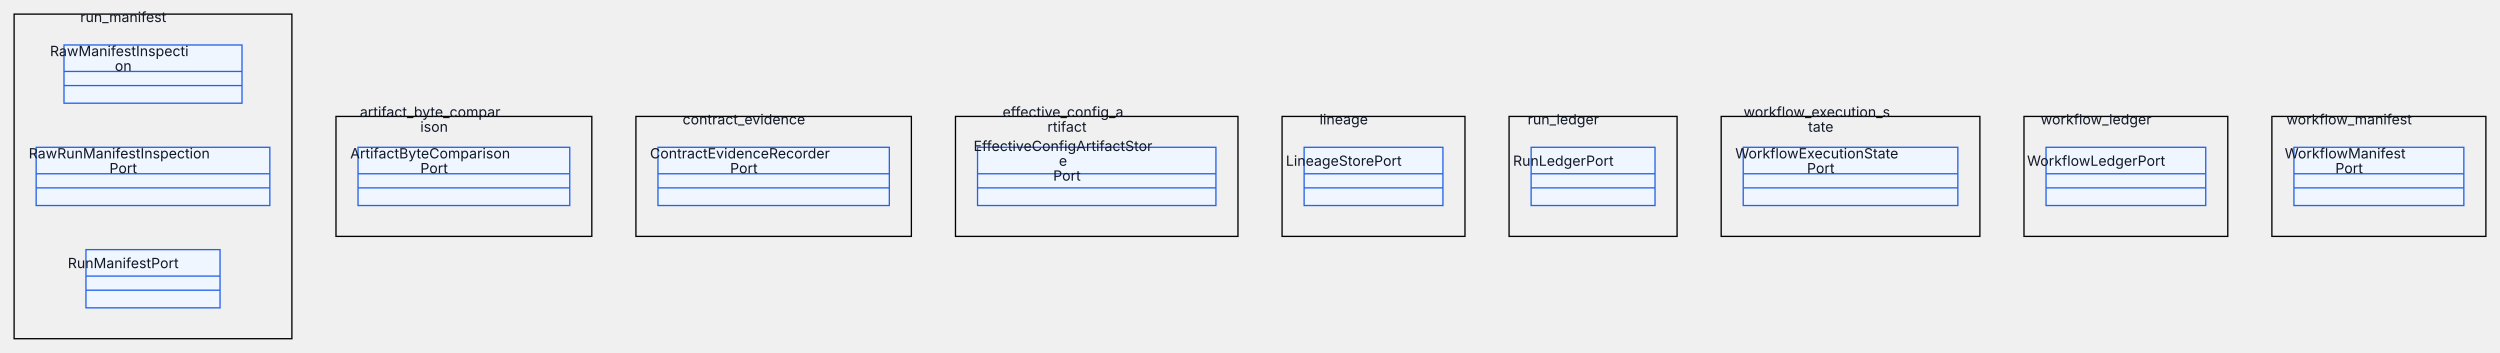
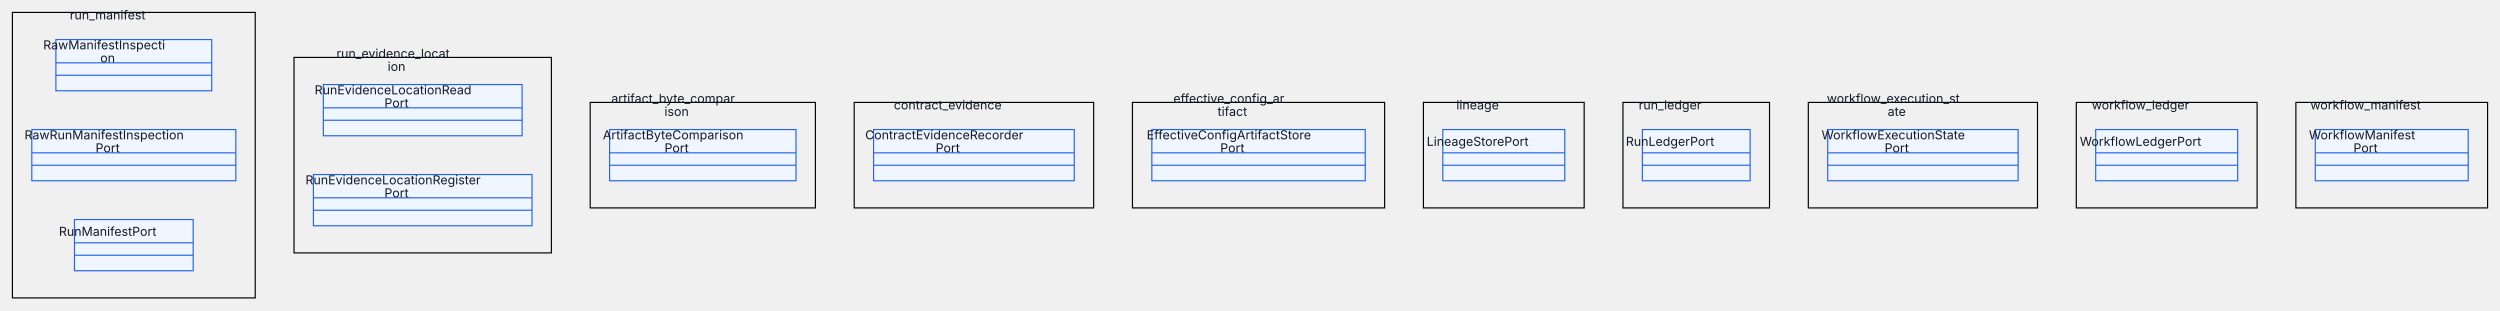
- <svg xmlns="http://www.w3.org/2000/svg" id="my-svg" width="100%" aria-roledescription="classDiagram" style="max-width:2834.25px;background-color:white" viewBox="0 -8 2834.25 400">
+ <svg xmlns="http://www.w3.org/2000/svg" id="my-svg" width="100%" aria-roledescription="classDiagram" style="max-width:3222.48px;background-color:white" viewBox="0 -8 3222.484 400">
  <style>#my-svg{font-family:Inter,-apple-system,BlinkMacSystemFont,'Segoe UI',Roboto,Oxygen,Ubuntu,sans-serif;font-size:16px;fill:#212121;}#my-svg .error-icon{fill:#f0fdf4;}#my-svg .error-text{fill:#212121;stroke:#212121;}#my-svg .edge-thickness-normal{stroke-width:2px;}#my-svg .edge-thickness-thick{stroke-width:3.5px;}#my-svg .edge-pattern-solid{stroke-dasharray:0;}#my-svg .edge-pattern-dashed{stroke-dasharray:3;}#my-svg .edge-pattern-dotted{stroke-dasharray:2;}#my-svg .marker{fill:#475569;stroke:#475569;}#my-svg .marker.cross{stroke:#475569;}#my-svg svg{font-family:Inter,-apple-system,BlinkMacSystemFont,'Segoe UI',Roboto,Oxygen,Ubuntu,sans-serif;font-size:16px;}#my-svg g.classGroup text{fill:#2563eb;stroke:none;font-family:Inter,-apple-system,BlinkMacSystemFont,'Segoe UI',Roboto,Oxygen,Ubuntu,sans-serif;font-size:10px;}#my-svg g.classGroup text .title{font-weight:bolder;}#my-svg .nodeLabel,#my-svg .edgeLabel{color:#212121;}#my-svg .edgeLabel .label rect{fill:#eff6ff;}#my-svg .label text{fill:#212121;}#my-svg .edgeLabel .label span{background:#eff6ff;}#my-svg .classTitle{font-weight:bolder;}#my-svg .node rect,#my-svg .node circle,#my-svg .node ellipse,#my-svg .node polygon,#my-svg .node path{fill:#eff6ff;stroke:#2563eb;stroke-width:1px;}#my-svg .divider{stroke:#2563eb;stroke-width:1;}#my-svg g.clickable{cursor:pointer;}#my-svg g.classGroup rect{fill:#eff6ff;stroke:#2563eb;}#my-svg g.classGroup line{stroke:#2563eb;stroke-width:1;}#my-svg .classLabel .box{stroke:none;stroke-width:0;fill:#eff6ff;opacity:0.5;}#my-svg .classLabel .label{fill:#2563eb;font-size:10px;}#my-svg .relation{stroke:#475569;stroke-width:1;fill:none;}#my-svg .dashed-line{stroke-dasharray:3;}#my-svg .dotted-line{stroke-dasharray:1 2;}#my-svg #compositionStart,#my-svg .composition{fill:#475569!important;stroke:#475569!important;stroke-width:1;}#my-svg #compositionEnd,#my-svg .composition{fill:#475569!important;stroke:#475569!important;stroke-width:1;}#my-svg #dependencyStart,#my-svg .dependency{fill:#475569!important;stroke:#475569!important;stroke-width:1;}#my-svg #dependencyStart,#my-svg .dependency{fill:#475569!important;stroke:#475569!important;stroke-width:1;}#my-svg #extensionStart,#my-svg .extension{fill:transparent!important;stroke:#475569!important;stroke-width:1;}#my-svg #extensionEnd,#my-svg .extension{fill:transparent!important;stroke:#475569!important;stroke-width:1;}#my-svg #aggregationStart,#my-svg .aggregation{fill:transparent!important;stroke:#475569!important;stroke-width:1;}#my-svg #aggregationEnd,#my-svg .aggregation{fill:transparent!important;stroke:#475569!important;stroke-width:1;}#my-svg #lollipopStart,#my-svg .lollipop{fill:#eff6ff!important;stroke:#475569!important;stroke-width:1;}#my-svg #lollipopEnd,#my-svg .lollipop{fill:#eff6ff!important;stroke:#475569!important;stroke-width:1;}#my-svg .edgeTerminals{font-size:11px;}#my-svg .classTitleText{text-anchor:middle;font-size:18px;fill:#212121;}#my-svg :root{--mermaid-font-family:"trebuchet ms",verdana,arial,sans-serif;}/*
 * Пользовательские стили диаграмм BioETL (структурированная копия)
 * Источник: custom.css
 * Цель: сгруппировать правила по типам элементов и документировать назначение каждого CSS-параметра.
 */

/* =========================================================
 * 1) Глобальная типографика и базовое поведение текста
 * ========================================================= */
svg {
    /* Задаёт основной стек шрифтов для всего текста в SVG. */
    font-family: Inter, -apple-system, BlinkMacSystemFont, 'Segoe UI', Roboto,
    Oxygen, Ubuntu, sans-serif;
}



/* =========================================================
 * 2) Общая геометрия узлов (для нескольких типов диаграмм)
 * ========================================================= */
.node rect,
.node circle,
.node ellipse,
.node polygon,
.node path {
    /* Единая толщина контура для фигур узлов. */
    stroke-width: 1.5px !important;
    /* Скругляет углы по горизонтали для более мягкого вида. */
    rx: 8;
    /* Скругляет углы по вертикали в паре с rx. */
    ry: 8;
    /* Добавляет лёгкую тень и отделяет узлы от фона. */
    filter:  none; /*  drop-shadow(0px 1px 2px rgba(0, 0, 0, 0.05));*/
}

/* =========================================================
 * 3) Контейнеры subgraph / cluster
 * ========================================================= */
.cluster rect,
.cluster path {
    /* Увеличивает радиус углов у контейнеров-групп. */
    rx: 10;
    /* Поддерживает симметрию скругления по вертикали. */
    ry: 10;
    /* Нейтральная заливка контейнера для снижения визуального шума. */
    fill: #f8fafc;
    /* Приглушённая обводка, чтобы границы были заметны, но не доминировали. */
    stroke: #94a3b8;
    /* Толщина границы контейнера в тон большинству узлов. */
    stroke-width: 1.5px;
    /* Убирает пунктир у рамок контейнеров. */
    stroke-dasharray: none;
    /* Делает фон контейнера полностью непрозрачным. */
    fill-opacity: 1;
    /* Отключает тень контейнера, чтобы акцент оставался на узлах. */
    filter: none;
}

.cluster text {
    /* Нормальный вес шрифта для заголовков групп. */
    font-weight: 400;
    /* Увеличенный размер заголовка относительно текста узлов. */
    font-size: 16px;
}

/* =========================================================
 * 4) Стили линий связей (edges/links)
 * ========================================================= */
.edgePath .path {
    /* Делает основные ребра более заметными в плотных графах. */
    stroke-width: 2.5px;
    /* Скругляет соединения сегментов линий. */
    stroke-linejoin: round;
    /* Скругляет окончания линий. */
    stroke-linecap: round;
}

.edgePath path,
.flowchart-link,
.relation,
.messageLine0,
.messageLine1,
.transition path {
    /* Унифицированные скруглённые соединения для всех типов линий. */
    stroke-linejoin: round;
    /* Унифицированные скруглённые окончания для всех типов линий. */
    stroke-linecap: round;
}

.transition path {
    /* Выравнивает толщину переходов state diagram с основными ребрами. */
    stroke-width: 2.5px;
}

/* =========================================================
 * 5) Подписи ребер и fallback-текст
 * ========================================================= */
.edgeLabel {
    /* Компактный размер шрифта для подписей на связях. */
    font-size: 12px;
    /* Плотная межстрочность для экономии места. */
    line-height: 1.1;
    /* Базовый непрозрачный фон под подписью. */
    background-color: #ffffff;
    /* Небольшие внутренние отступы вокруг текста. */
    padding: 1px 3px;
    /* Мягкое скругление фона подписи. */
    border-radius: 2px;
}

.edgeLabel span,
.edgeLabel p,
text.fo-fallback {
    /* Принудительный тёмный fill для контраста в SVG-рендерах. */
    fill: #111827 !important;
    /* Принудительный тёмный цвет для HTML-подписей. */
    color: #111827 !important;
    /* Полная непрозрачность текста. */
    opacity: 1 !important;
    /* Компактная межстрочность для многострочных подписей. */
    line-height: 1.1;
    /* Убирает стандартные внешние отступы HTML-параграфов. */
    margin: 0;
    /* Убирает стандартные внутренние отступы HTML-параграфов. */
    padding: 0;
}

.edgeLabel .labelBkg,
.labelBkg {
    /* Жёстко задаёт белый фон под текстом подписей. */
    background-color: #ffffff !important;
    /* Делает фон полностью непрозрачным во всех просмотрщиках. */
    opacity: 1 !important;
}

.edgeLabel rect {
    /* Переопределяет полупрозрачный фон по умолчанию у Mermaid. */
    opacity: 1 !important;
    /* Жёстко фиксирует белую заливку прямоугольника под подписью. */
    fill: #ffffff !important;
}

/* =========================================================
 * 6) Элементы sequence diagram
 * ========================================================= */
.actor {
    /* Толщина границы actor-блоков. */
    stroke-width: 1.5px;
    /* Скругление углов actor-блоков по горизонтали. */
    rx: 4;
    /* Скругление углов actor-блоков по вертикали. */
    ry: 4;
}

.messageLine0,
.messageLine1 {
    /* Толщина линий сообщений в sequence diagram. */
    stroke-width: 1.6px;
}

.messageText {
    /* Базовый размер текста сообщений. */
    font-size: 13px;
}

.activation0 {
    /* Более тонкая линия activation bar, чтобы не перегружать схему. */
    stroke-width: 1px;
}

.note {
    /* Скругление углов заметки по горизонтали. */
    rx: 4;
    /* Скругление углов заметки по вертикали. */
    ry: 4;
    /* Тонкая граница для вторичных блоков. */
    stroke-width: 1px;
    /* Лёгкая тень для визуального отделения заметок. */
    filter: drop-shadow(1px 1px 2px rgba(0, 0, 0, 0.06));
}

/* =========================================================
 * 7) Базовые элементы class diagram
 * ========================================================= */
g.classGroup rect {
    /* Скругление углов class box по горизонтали. */
    rx: 10;
    /* Скругление углов class box по вертикали. */
    ry: 10;
    /* Толщина границы class box. */
    stroke-width: 1.5px;
    /* Мягкая тень у class box без агрессивного контраста. */
    filter: drop-shadow(1px 1px 2px rgba(0, 0, 0, 0.06));
}

g.classGroup text {
    /* Базовый размер текста внутри class diagram. */
    font-size: 14px;
    padding: 10px 10px;
}

g.classGroup line {
    /* Толщина внутренних разделителей класса. */
    stroke-width: 1px;
}

.relation {
    /* Толщина связей между классами на уровне основных ребер. */
    stroke-width: 2.5px;
}

/* =========================================================
 * 8) Типографика HTML-лейблов class diagram
 * ========================================================= */
g.label-group .nodeLabel {
    /* Увеличенный размер названия класса для иерархии. */
    font-size: 16px !important;
    /* Полужирный акцент на имени класса. */
    font-weight: 200 !important;
    /* Лёгкое межбуквенное расстояние для читаемости заголовка. */
    letter-spacing: 0.01em;
}

g.annotation-group .nodeLabel {
    /* Уменьшенный размер для стереотипов/аннотаций. */
    font-size: 11px !important;
    /* Курсив для визуального отделения аннотаций. */
    font-style: italic !important;
    /* Небольшое ослабление контраста вторичного текста. */
    opacity: 0.8;
}

g.members-group .nodeLabel,
g.methods-group .nodeLabel {
    /* Компактный размер для атрибутов и методов. */
    font-size: 12px !important;
    /* Нормальный вес шрифта для плотного структурного текста. */
    font-weight: 400 !important;
}

/* =========================================================
 * 9) Помощники размеров foreignObject (class/flowchart)
 * ========================================================= */
g.members-group foreignObject,
g.methods-group foreignObject {
    /* Минимальная высота областей members/methods. */
    min-height: 40px;
}

.node foreignObject &gt; div,
g.classGroup foreignObject &gt; div {
    /* Стабилизирует вычисление размеров с учётом отступов/границ. */
    box-sizing: border-box;
}

.node.size-sm foreignObject &gt; div {
    /* Минимальная высота для малого размерного уровня узла. */
    min-height: 80px;
    /* Минимальная ширина для малого размерного уровня узла. */
    min-width: 180px;
}

.node.size-md foreignObject &gt; div {
    /* Минимальная высота для среднего размерного уровня узла. */
    min-height: 140px;
    /* Минимальная ширина для среднего размерного уровня узла. */
    min-width: 260px;
}

.node.size-lg foreignObject &gt; div {
    /* Минимальная высота для большого размерного уровня узла. */
    min-height: 200px;
    /* Минимальная ширина для большого размерного уровня узла. */
    min-width: 340px;
}

/* =========================================================
 * 10) Элементы state diagram
 * ========================================================= */
g.stateGroup rect {
    /* Скругление углов контейнеров состояний по горизонтали. */
    rx: 8;
    /* Скругление углов контейнеров состояний по вертикали. */
    ry: 8;
}

.statediagram-state rect {
    /* Скругление углов узлов состояния по горизонтали. */
    rx: 8;
    /* Скругление углов узлов состояния по вертикали. */
    ry: 8;
    /* Толщина границы узла состояния. */
    stroke-width: 1.5px;
    /* Лёгкая тень для визуального отделения state box. */
    filter: drop-shadow(1px 2px 3px rgba(0, 0, 0, 0.08));
}

/* =========================================================
 * 11) Элементы ER diagram
 * ========================================================= */
.er.entityBox {
    /* Толщина границы сущности ER-диаграммы. */
    stroke-width: 1.5px;
    /* Скругление углов сущности по горизонтали. */
    rx: 4;
    /* Скругление углов сущности по вертикали. */
    ry: 4;
    /* Лёгкая тень для отделения блоков сущностей. */
    filter: drop-shadow(1px 2px 3px rgba(0, 0, 0, 0.08));
}

/* =========================================================
 * 12) Узлы mindmap
 * ========================================================= */
.mindmap-node rect,
.mindmap-node circle {
    /* Толщина контура узлов mindmap. */
    stroke-width: 1.5px;
    /* Чуть более выраженная тень для плотных радиальных веток. */
    filter: drop-shadow(1px 2px 2px rgba(0, 0, 0, 0.1));
}

/* =========================================================
 * 13) Маркеры стрелок
 * ========================================================= */
marker path {
    /* Единый нейтральный цвет наконечников стрелок. */
    fill: #475569;
}

/* =========================================================
 * 14) Цветовая карта архитектурных слоёв (fallback-селекторы)
 * ========================================================= */
[id*="Domain"] &gt; rect,
[id*="Domain"] &gt; path {
    /* Цвет фона для доменного слоя. */
    fill: #f5f3ff !important;
    /* Цвет границы для доменного слоя. */
    stroke: #7c3aed !important;
}

.cluster[id*="Domain"] &gt; rect,
.cluster[id*="Domain"] &gt; path {
    fill: #ffffff !important;
}

[id*="Application"] &gt; rect,
[id*="Application"] &gt; path {
    /* Цвет фона для application-слоя. */
    fill: #f0fdf4 !important;
    /* Цвет границы для application-слоя. */
    stroke: #16a34a !important;
}

.cluster[id*="Application"] &gt; rect,
.cluster[id*="Application"] &gt; path {
    fill: #ffffff !important;
}

[id*="Infrastructure"] &gt; rect,
[id*="Infrastructure"] &gt; path {
    /* Цвет фона для infrastructure-слоя. */
    fill: #fff1f2 !important;
    /* Цвет границы для infrastructure-слоя. */
    stroke: #dc2626 !important;
}

.cluster[id*="Infrastructure"] &gt; rect,
.cluster[id*="Infrastructure"] &gt; path {
    fill: #ffffff !important;
}

[id*="Composition"] &gt; rect,
[id*="Composition"] &gt; path {
    /* Цвет фона для composition-слоя. */
    fill: #fff7ed !important;
    /* Цвет границы для composition-слоя. */
    stroke: #f59e0b !important;
}

.cluster[id*="Composition"] &gt; rect,
.cluster[id*="Composition"] &gt; path {
    fill: #ffffff !important;
}

[id*="Interfaces"] &gt; rect,
[id*="Interfaces"] &gt; path {
    /* Цвет фона для слоя интерфейсов. */
    fill: #eff6ff !important;
    /* Цвет границы для слоя интерфейсов. */
    stroke: #2563eb !important;
}

.cluster[id*="Interfaces"] &gt; rect,
.cluster[id*="Interfaces"] &gt; path {
    fill: #ffffff !important;
}

[id*="External"] &gt; rect,
[id*="External"] &gt; path {
    /* Цвет фона для внешних систем. */
    fill: #f1f5f9 !important;
    /* Цвет границы для внешних систем. */
    stroke: #64748b !important;
}

.cluster[id*="External"] &gt; rect,
.cluster[id*="External"] &gt; path {
    fill: #ffffff !important;
}

/* Белая подложка под подписи всех архитектурных/medallion слоёв */
g.cluster[id*="Domain"] .cluster-label foreignObject &gt; div,
g.cluster[id*="Application"] .cluster-label foreignObject &gt; div,
g.cluster[id*="Infrastructure"] .cluster-label foreignObject &gt; div,
g.cluster[id*="Composition"] .cluster-label foreignObject &gt; div,
g.cluster[id*="Interfaces"] .cluster-label foreignObject &gt; div,
g.cluster[id*="External"] .cluster-label foreignObject &gt; div,
g.cluster[id*="Bronze"] .cluster-label foreignObject &gt; div,
g.cluster[id*="Silver"] .cluster-label foreignObject &gt; div,
g.cluster[id*="Gold"] .cluster-label foreignObject &gt; div,
g.cluster[id*="Quarantine"] .cluster-label foreignObject &gt; div {
    background: #ffffff !important;
    padding: 0 6px !important;
    border-radius: 4px;
}

/* Fallback для рендеров без foreignObject: не рисуем толстую обводку */
g.cluster[id*="Domain"] .cluster-label text.fo-fallback,
g.cluster[id*="Application"] .cluster-label text.fo-fallback,
g.cluster[id*="Infrastructure"] .cluster-label text.fo-fallback,
g.cluster[id*="Composition"] .cluster-label text.fo-fallback,
g.cluster[id*="Interfaces"] .cluster-label text.fo-fallback,
g.cluster[id*="External"] .cluster-label text.fo-fallback,
g.cluster[id*="Bronze"] .cluster-label text.fo-fallback,
g.cluster[id*="Silver"] .cluster-label text.fo-fallback,
g.cluster[id*="Gold"] .cluster-label text.fo-fallback,
g.cluster[id*="Quarantine"] .cluster-label text.fo-fallback {
    fill: #111827 !important;
    stroke: none !important;
}

/* =========================================================
 * 15) Цветовая карта слоёв Medallion
 * ========================================================= */
[id*="Bronze"] &gt; rect,
[id*="Bronze"] &gt; path {
    /* Цвет фона Bronze-слоя. */
    fill: #fff7ed !important;
    /* Цвет границы Bronze-слоя. */
    stroke: #f59e0b !important;
}

[id*="Silver"] &gt; rect,
[id*="Silver"] &gt; path {
    /* Цвет фона Silver-слоя. */
    fill: #f8fafc !important;
    /* Цвет границы Silver-слоя. */
    stroke: #475569 !important;
}

[id*="Gold"] &gt; rect,
[id*="Gold"] &gt; path {
    /* Цвет фона Gold-слоя. */
    fill: #fefce8 !important;
    /* Цвет границы Gold-слоя. */
    stroke: #ca8a04 !important;
}

[id*="Quarantine"] &gt; rect,
[id*="Quarantine"] &gt; path {
    /* Цвет фона для карантинных/проблемных потоков данных. */
    fill: #ffe4e6 !important;
    /* Цвет границы для карантинных/проблемных потоков данных. */
    stroke: #e11d48 !important;
}
/* Нормализует вес текста в узлах и заголовках слоёв (без полужирного акцента). */
.node .label text,
.node .label tspan,
.node .label .nodeLabel,
text.fo-fallback {
    stroke: none !important;
    stroke-width: 0 !important;
    fill: #111827 !important;
    font-weight: 400 !important;
}
/* Single text layer (fallback-only) */
text.fo-fallback {
    display: inline !important;
}

foreignObject {
    display: none !important;
}/* bioetl-inject */#my-svg .edgeLabel rect{opacity:1!important;fill:#ffffff!important}#my-svg .labelBkg{background-color:#ffffff!important;opacity:1!important}#my-svg .edgeLabel .labelBkg{background-color:#ffffff!important;opacity:1!important}#my-svg .edgeLabel{font-size:12px;line-height:1.1;padding:1px 3px}#my-svg .edgeLabel span{color:#111827!important;fill:#111827!important;opacity:1!important;line-height:1.1;margin:0;padding:0}#my-svg .edgeLabel p{color:#111827!important;fill:#111827!important;opacity:1!important;line-height:1.1;margin:0;padding:0}#my-svg text.fo-fallback{color:#111827!important;fill:#111827!important;opacity:1!important}</style>
  <defs>
    <marker id="my-svg_classDiagram-aggregationStart" class="marker aggregation classDiagram" markerHeight="240" markerWidth="190" orient="auto" refX="18" refY="7">
      <path d="m18 7-9 6-8-6 8-6Z" />
    </marker>
  </defs>
  <defs>
    <marker id="my-svg_classDiagram-aggregationEnd" class="marker aggregation classDiagram" markerHeight="28" markerWidth="20" orient="auto" refX="1" refY="7">
      <path d="m18 7-9 6-8-6 8-6Z" />
    </marker>
  </defs>
  <defs>
    <marker id="my-svg_classDiagram-extensionStart" class="marker extension classDiagram" markerHeight="240" markerWidth="190" orient="auto" refX="18" refY="7">
      <path d="m1 7 17 6V1Z" />
    </marker>
  </defs>
  <defs>
    <marker id="my-svg_classDiagram-extensionEnd" class="marker extension classDiagram" markerHeight="28" markerWidth="20" orient="auto" refX="1" refY="7">
      <path d="M1 1v12l17-6Z" />
    </marker>
  </defs>
  <defs>
    <marker id="my-svg_classDiagram-compositionStart" class="marker composition classDiagram" markerHeight="240" markerWidth="190" orient="auto" refX="18" refY="7">
      <path d="m18 7-9 6-8-6 8-6Z" />
    </marker>
  </defs>
  <defs>
    <marker id="my-svg_classDiagram-compositionEnd" class="marker composition classDiagram" markerHeight="28" markerWidth="20" orient="auto" refX="1" refY="7">
      <path d="m18 7-9 6-8-6 8-6Z" />
    </marker>
  </defs>
  <defs>
    <marker id="my-svg_classDiagram-dependencyStart" class="marker dependency classDiagram" markerHeight="240" markerWidth="190" orient="auto" refX="6" refY="7">
      <path d="m5 7 4 6-8-6 8-6Z" />
    </marker>
  </defs>
  <defs>
    <marker id="my-svg_classDiagram-dependencyEnd" class="marker dependency classDiagram" markerHeight="28" markerWidth="20" orient="auto" refX="13" refY="7">
      <path d="m18 7-9 6 5-6-5-6Z" />
    </marker>
  </defs>
  <defs>
    <marker id="my-svg_classDiagram-lollipopStart" class="marker lollipop classDiagram" markerHeight="240" markerWidth="190" orient="auto" refX="13" refY="7">
      <circle cx="7" cy="7" r="6" fill="transparent" stroke="#000" />
    </marker>
  </defs>
  <defs>
    <marker id="my-svg_classDiagram-lollipopEnd" class="marker lollipop classDiagram" markerHeight="240" markerWidth="190" orient="auto" refX="1" refY="7">
      <circle cx="7" cy="7" r="6" fill="transparent" stroke="#000" />
    </marker>
  </defs>
  <g class="root">
    <g class="nodes">
      <g class="root">
        <g class="clusters" transform="translate(8)">
          <g id="run_manifest" class="cluster">
-             <path d="M8 8h314.906v368H8z" style="fill:none;stroke:black" />
-             <g class="cluster-label">
-               <text xml:space="preserve" x="46.25" y="9" class="fo-fallback" text-anchor="middle" transform="translate(119.203 8)">
-                 <tspan x="46.25">run_manifest</tspan>
+             <path d="M8 8h312.984v368H8z" style="fill:none;stroke:black" />
+             <g class="cluster-label">
+               <text xml:space="preserve" x="47.703" y="9" class="fo-fallback" text-anchor="middle" transform="translate(116.79 8)">
+                 <tspan x="47.703">run_manifest</tspan>
              </text>
            </g>
          </g>
        </g>
        <g class="nodes" transform="translate(8)">
          <g id="classId-RawManifestInspection-0" class="node default">
-             <path d="M64.547 43H266.36v66H64.547z" class="outer title-state" />
-             <path d="M64.547 73H266.36M64.547 89H266.36" class="divider" />
-             <g class="label">
-               <text xml:space="preserve" x="88.906" y=".6" class="classTitle fo-fallback" text-anchor="middle" transform="translate(76.547 55)">
-                 <tspan x="88.906">RawManifestInspecti</tspan>
-                 <tspan x="88.906" dy="16.8">on</tspan>
+             <path d="M64.054 43H264.93v66H64.054z" class="outer title-state" />
+             <path d="M64.054 73H264.93M64.054 89H264.93" class="divider" />
+             <g class="label">
+               <text xml:space="preserve" x="88.438" y=".6" class="classTitle fo-fallback" text-anchor="middle" transform="translate(76.055 55)">
+                 <tspan x="88.438">RawManifestInspecti</tspan>
+                 <tspan x="88.438" dy="16.8">on</tspan>
              </text>
            </g>
          </g>
          <g id="classId-RawRunManifestInspectionPort-1" class="node default">
-             <path d="M33 159h264.906v66H33z" class="outer title-state" />
-             <path d="M33 189h264.906M33 205h264.906" class="divider" />
-             <g class="label">
-               <text xml:space="preserve" x="120.453" y=".6" class="classTitle fo-fallback" text-anchor="middle" transform="translate(45 171)">
-                 <tspan x="120.453">RawRunManifestInspection</tspan>
-                 <tspan x="120.453" dy="16.8">Port</tspan>
+             <path d="M33 159h262.984v66H33z" class="outer title-state" />
+             <path d="M33 189h262.984M33 205h262.984" class="divider" />
+             <g class="label">
+               <text xml:space="preserve" x="119.492" y=".6" class="classTitle fo-fallback" text-anchor="middle" transform="translate(45 171)">
+                 <tspan x="119.492">RawRunManifestInspection</tspan>
+                 <tspan x="119.492" dy="16.8">Port</tspan>
              </text>
            </g>
          </g>
          <g id="classId-RunManifestPort-2" class="node default">
-             <path d="M89.453 275h152v66h-152z" class="outer title-state" />
-             <path d="M89.453 305h152M89.453 321h152" class="divider" />
-             <g class="label">
-               <text xml:space="preserve" x="64" y="9" class="classTitle fo-fallback" text-anchor="middle" transform="translate(101.453 287)">
-                 <tspan x="64">RunManifestPort</tspan>
-               </text>
-             </g>
-           </g>
-         </g>
-       </g>
-       <g class="root">
-         <g class="clusters" transform="translate(372.906 116)">
+             <path d="M87.992 275h153v66h-153z" class="outer title-state" />
+             <path d="M87.992 305h153M87.992 321h153" class="divider" />
+             <g class="label">
+               <text xml:space="preserve" x="64.5" y="9" class="classTitle fo-fallback" text-anchor="middle" transform="translate(99.992 287)">
+                 <tspan x="64.5">RunManifestPort</tspan>
+               </text>
+             </g>
+           </g>
+         </g>
+       </g>
+       <g class="root">
+         <g class="clusters" transform="translate(370.984 58)">
+           <g id="run_evidence_location" class="cluster">
+             <path d="M8 8h331.766v252H8z" style="fill:none;stroke:black" />
+             <g class="cluster-label">
+               <text xml:space="preserve" x="80.984" y=".6" class="fo-fallback" text-anchor="middle" transform="translate(92.898 8)">
+                 <tspan x="80.984">run_evidence_locat</tspan>
+                 <tspan x="80.984" dy="16.8">ion</tspan>
+               </text>
+             </g>
+           </g>
+         </g>
+         <g class="nodes" transform="translate(370.984 58)">
+           <g id="classId-RunEvidenceLocationReadPort-3" class="node default">
+             <path d="M45.789 43h256.188v66H45.789z" class="outer title-state" />
+             <path d="M45.789 73h256.188M45.789 89h256.188" class="divider" />
+             <g class="label">
+               <text xml:space="preserve" x="116.094" y=".6" class="classTitle fo-fallback" text-anchor="middle" transform="translate(57.79 55)">
+                 <tspan x="116.094">RunEvidenceLocationRead</tspan>
+                 <tspan x="116.094" dy="16.8">Port</tspan>
+               </text>
+             </g>
+           </g>
+           <g id="classId-RunEvidenceLocationRegisterPort-4" class="node default">
+             <path d="M33 159h281.766v66H33z" class="outer title-state" />
+             <path d="M33 189h281.766M33 205h281.766" class="divider" />
+             <g class="label">
+               <text xml:space="preserve" x="128.883" y=".6" class="classTitle fo-fallback" text-anchor="middle" transform="translate(45 171)">
+                 <tspan x="128.883">RunEvidenceLocationRegister</tspan>
+                 <tspan x="128.883" dy="16.8">Port</tspan>
+               </text>
+             </g>
+           </g>
+         </g>
+       </g>
+       <g class="root">
+         <g class="clusters" transform="translate(752.75 116)">
          <g id="artifact_byte_comparison" class="cluster">
-             <path d="M8 8h290.031v136H8z" style="fill:none;stroke:black" />
-             <g class="cluster-label">
-               <text xml:space="preserve" x="89.383" y=".6" class="fo-fallback" text-anchor="middle" transform="translate(63.633 8)">
-                 <tspan x="89.383">artifact_byte_compar</tspan>
-                 <tspan x="89.383" dy="16.8">ison</tspan>
-               </text>
-             </g>
-           </g>
-         </g>
-         <g class="nodes" transform="translate(372.906 116)">
-           <g id="classId-ArtifactByteComparisonPort-3" class="node default">
-             <path d="M33 43h240.03v66H33z" class="outer title-state" />
-             <path d="M33 73h240.032M33 89h240.032" class="divider" />
-             <g class="label">
-               <text xml:space="preserve" x="108.016" y=".6" class="classTitle fo-fallback" text-anchor="middle" transform="translate(45 55)">
-                 <tspan x="108.016">ArtifactByteComparison</tspan>
-                 <tspan x="108.016" dy="16.8">Port</tspan>
-               </text>
-             </g>
-           </g>
-         </g>
-       </g>
-       <g class="root">
-         <g class="clusters" transform="translate(712.938 116)">
+             <path d="M8 8h290.297v136H8z" style="fill:none;stroke:black" />
+             <g class="cluster-label">
+               <text xml:space="preserve" x="91.938" y=".6" class="fo-fallback" text-anchor="middle" transform="translate(61.21 8)">
+                 <tspan x="91.938">artifact_byte_compar</tspan>
+                 <tspan x="91.938" dy="16.8">ison</tspan>
+               </text>
+             </g>
+           </g>
+         </g>
+         <g class="nodes" transform="translate(752.75 116)">
+           <g id="classId-ArtifactByteComparisonPort-5" class="node default">
+             <path d="M33 43h240.297v66H33z" class="outer title-state" />
+             <path d="M33 73h240.296M33 89h240.296" class="divider" />
+             <g class="label">
+               <text xml:space="preserve" x="108.148" y=".6" class="classTitle fo-fallback" text-anchor="middle" transform="translate(45 55)">
+                 <tspan x="108.148">ArtifactByteComparison</tspan>
+                 <tspan x="108.148" dy="16.8">Port</tspan>
+               </text>
+             </g>
+           </g>
+         </g>
+       </g>
+       <g class="root">
+         <g class="clusters" transform="translate(1093.047 116)">
          <g id="contract_evidence" class="cluster">
-             <path d="M8 8h312.297v136H8z" style="fill:none;stroke:black" />
-             <g class="cluster-label">
-               <text xml:space="preserve" x="64.93" y="9" class="fo-fallback" text-anchor="middle" transform="translate(99.219 8)">
-                 <tspan x="64.93">contract_evidence</tspan>
-               </text>
-             </g>
-           </g>
-         </g>
-         <g class="nodes" transform="translate(712.938 116)">
-           <g id="classId-ContractEvidenceRecorderPort-4" class="node default">
-             <path d="M33 43h262.297v66H33z" class="outer title-state" />
-             <path d="M33 73h262.296M33 89h262.296" class="divider" />
-             <g class="label">
-               <text xml:space="preserve" x="119.148" y=".6" class="classTitle fo-fallback" text-anchor="middle" transform="translate(45 55)">
-                 <tspan x="119.148">ContractEvidenceRecorder</tspan>
-                 <tspan x="119.148" dy="16.8">Port</tspan>
-               </text>
-             </g>
-           </g>
-         </g>
-       </g>
-       <g class="root">
-         <g class="clusters" transform="translate(1075.234 116)">
+             <path d="M8 8h308.672v136H8z" style="fill:none;stroke:black" />
+             <g class="cluster-label">
+               <text xml:space="preserve" x="66.062" y="9" class="fo-fallback" text-anchor="middle" transform="translate(96.273 8)">
+                 <tspan x="66.062">contract_evidence</tspan>
+               </text>
+             </g>
+           </g>
+         </g>
+         <g class="nodes" transform="translate(1093.047 116)">
+           <g id="classId-ContractEvidenceRecorderPort-6" class="node default">
+             <path d="M33 43h258.672v66H33z" class="outer title-state" />
+             <path d="M33 73h258.672M33 89h258.672" class="divider" />
+             <g class="label">
+               <text xml:space="preserve" x="117.336" y=".6" class="classTitle fo-fallback" text-anchor="middle" transform="translate(45 55)">
+                 <tspan x="117.336">ContractEvidenceRecorder</tspan>
+                 <tspan x="117.336" dy="16.8">Port</tspan>
+               </text>
+             </g>
+           </g>
+         </g>
+       </g>
+       <g class="root">
+         <g class="clusters" transform="translate(1451.719 116)">
          <g id="effective_config_artifact" class="cluster">
-             <path d="M8 8h320.25v136H8z" style="fill:none;stroke:black" />
-             <g class="cluster-label">
-               <text xml:space="preserve" x="83.906" y=".6" class="fo-fallback" text-anchor="middle" transform="translate(84.219 8)">
-                 <tspan x="83.906">effective_config_a</tspan>
-                 <tspan x="83.906" dy="16.8">rtifact</tspan>
-               </text>
-             </g>
-           </g>
-         </g>
-         <g class="nodes" transform="translate(1075.234 116)">
-           <g id="classId-EffectiveConfigArtifactStorePort-5" class="node default">
-             <path d="M33 43h270.25v66H33z" class="outer title-state" />
-             <path d="M33 73h270.25M33 89h270.25" class="divider" />
-             <g class="label">
-               <text xml:space="preserve" x="123.125" y="-7.8" class="classTitle fo-fallback" text-anchor="middle" transform="translate(45 55)">
-                 <tspan x="123.125">EffectiveConfigArtifactStor</tspan>
-                 <tspan x="123.125" dy="16.8">e</tspan>
-                 <tspan x="123.125" dy="16.8">Port</tspan>
-               </text>
-             </g>
-           </g>
-         </g>
-       </g>
-       <g class="root">
-         <g class="clusters" transform="translate(1445.484 116)">
+             <path d="M8 8h325.063v136H8z" style="fill:none;stroke:black" />
+             <g class="cluster-label">
+               <text xml:space="preserve" x="88.656" y=".6" class="fo-fallback" text-anchor="middle" transform="translate(81.875 8)">
+                 <tspan x="88.656">effective_config_ar</tspan>
+                 <tspan x="88.656" dy="16.8">tifact</tspan>
+               </text>
+             </g>
+           </g>
+         </g>
+         <g class="nodes" transform="translate(1451.719 116)">
+           <g id="classId-EffectiveConfigArtifactStorePort-7" class="node default">
+             <path d="M33 43h275.063v66H33z" class="outer title-state" />
+             <path d="M33 73h275.062M33 89h275.062" class="divider" />
+             <g class="label">
+               <text xml:space="preserve" x="125.531" y=".6" class="classTitle fo-fallback" text-anchor="middle" transform="translate(45 55)">
+                 <tspan x="125.531">EffectiveConfigArtifactStore</tspan>
+                 <tspan x="125.531" dy="16.8">Port</tspan>
+               </text>
+             </g>
+           </g>
+         </g>
+       </g>
+       <g class="root">
+         <g class="clusters" transform="translate(1826.781 116)">
          <g id="lineage" class="cluster">
-             <path d="M8 8h207.359v136H8z" style="fill:none;stroke:black" />
-             <g class="cluster-label">
-               <text xml:space="preserve" x="25.805" y="9" class="fo-fallback" text-anchor="middle" transform="translate(85.875 8)">
-                 <tspan x="25.805">lineage</tspan>
-               </text>
-             </g>
-           </g>
-         </g>
-         <g class="nodes" transform="translate(1445.484 116)">
-           <g id="classId-LineageStorePort-6" class="node default">
-             <path d="M33 43h157.359v66H32.999z" class="outer title-state" />
-             <path d="M33 73h157.36M33 89h157.36" class="divider" />
-             <g class="label">
-               <text xml:space="preserve" x="66.68" y="9" class="classTitle fo-fallback" text-anchor="middle" transform="translate(45 55)">
-                 <tspan x="66.68">LineageStorePort</tspan>
-               </text>
-             </g>
-           </g>
-         </g>
-       </g>
-       <g class="root">
-         <g class="clusters" transform="translate(1702.844 116)">
+             <path d="M8 8h207.203v136H8z" style="fill:none;stroke:black" />
+             <g class="cluster-label">
+               <text xml:space="preserve" x="26.156" y="9" class="fo-fallback" text-anchor="middle" transform="translate(85.445 8)">
+                 <tspan x="26.156">lineage</tspan>
+               </text>
+             </g>
+           </g>
+         </g>
+         <g class="nodes" transform="translate(1826.781 116)">
+           <g id="classId-LineageStorePort-8" class="node default">
+             <path d="M33 43h157.203v66H33z" class="outer title-state" />
+             <path d="M33 73h157.204M33 89h157.204" class="divider" />
+             <g class="label">
+               <text xml:space="preserve" x="66.602" y="9" class="classTitle fo-fallback" text-anchor="middle" transform="translate(45 55)">
+                 <tspan x="66.602">LineageStorePort</tspan>
+               </text>
+             </g>
+           </g>
+         </g>
+       </g>
+       <g class="root">
+         <g class="clusters" transform="translate(2083.984 116)">
          <g id="run_ledger" class="cluster">
-             <path d="M8 8h190.453v136H8z" style="fill:none;stroke:black" />
-             <g class="cluster-label">
-               <text xml:space="preserve" x="38.25" y="9" class="fo-fallback" text-anchor="middle" transform="translate(64.977 8)">
-                 <tspan x="38.25">run_ledger</tspan>
-               </text>
-             </g>
-           </g>
-         </g>
-         <g class="nodes" transform="translate(1702.844 116)">
-           <g id="classId-RunLedgerPort-7" class="node default">
-             <path d="M33 43h140.453v66H33z" class="outer title-state" />
-             <path d="M33 73h140.454M33 89h140.454" class="divider" />
-             <g class="label">
-               <text xml:space="preserve" x="58.227" y="9" class="classTitle fo-fallback" text-anchor="middle" transform="translate(45 55)">
-                 <tspan x="58.227">RunLedgerPort</tspan>
-               </text>
-             </g>
-           </g>
-         </g>
-       </g>
-       <g class="root">
-         <g class="clusters" transform="translate(1943.297 116)">
+             <path d="M8 8h188.922v136H8z" style="fill:none;stroke:black" />
+             <g class="cluster-label">
+               <text xml:space="preserve" x="39.344" y="9" class="fo-fallback" text-anchor="middle" transform="translate(63.117 8)">
+                 <tspan x="39.344">run_ledger</tspan>
+               </text>
+             </g>
+           </g>
+         </g>
+         <g class="nodes" transform="translate(2083.984 116)">
+           <g id="classId-RunLedgerPort-9" class="node default">
+             <path d="M33 43h138.922v66H33z" class="outer title-state" />
+             <path d="M33 73h138.922M33 89h138.922" class="divider" />
+             <g class="label">
+               <text xml:space="preserve" x="57.461" y="9" class="classTitle fo-fallback" text-anchor="middle" transform="translate(45 55)">
+                 <tspan x="57.461">RunLedgerPort</tspan>
+               </text>
+             </g>
+           </g>
+         </g>
+       </g>
+       <g class="root">
+         <g class="clusters" transform="translate(2322.906 116)">
          <g id="workflow_execution_state" class="cluster">
-             <path d="M8 8h293.297v136H8z" style="fill:none;stroke:black" />
-             <g class="cluster-label">
-               <text xml:space="preserve" x="91.609" y=".6" class="fo-fallback" text-anchor="middle" transform="translate(63.04 8)">
-                 <tspan x="91.609">workflow_execution_s</tspan>
-                 <tspan x="91.609" dy="16.8">tate</tspan>
-               </text>
-             </g>
-           </g>
-         </g>
-         <g class="nodes" transform="translate(1943.297 116)">
-           <g id="classId-WorkflowExecutionStatePort-8" class="node default">
-             <path d="M33 43h243.297v66H33z" class="outer title-state" />
-             <path d="M33 73h243.296M33 89h243.296" class="divider" />
-             <g class="label">
-               <text xml:space="preserve" x="109.648" y=".6" class="classTitle fo-fallback" text-anchor="middle" transform="translate(45 55)">
-                 <tspan x="109.648">WorkflowExecutionState</tspan>
-                 <tspan x="109.648" dy="16.8">Port</tspan>
-               </text>
-             </g>
-           </g>
-         </g>
-       </g>
-       <g class="root">
-         <g class="clusters" transform="translate(2286.594 116)">
+             <path d="M8 8h295.422v136H8z" style="fill:none;stroke:black" />
+             <g class="cluster-label">
+               <text xml:space="preserve" x="95.492" y=".6" class="fo-fallback" text-anchor="middle" transform="translate(60.219 8)">
+                 <tspan x="95.492">workflow_execution_st</tspan>
+                 <tspan x="95.492" dy="16.8">ate</tspan>
+               </text>
+             </g>
+           </g>
+         </g>
+         <g class="nodes" transform="translate(2322.906 116)">
+           <g id="classId-WorkflowExecutionStatePort-10" class="node default">
+             <path d="M33 43h245.422v66H33z" class="outer title-state" />
+             <path d="M33 73h245.422M33 89h245.422" class="divider" />
+             <g class="label">
+               <text xml:space="preserve" x="110.711" y=".6" class="classTitle fo-fallback" text-anchor="middle" transform="translate(45 55)">
+                 <tspan x="110.711">WorkflowExecutionState</tspan>
+                 <tspan x="110.711" dy="16.8">Port</tspan>
+               </text>
+             </g>
+           </g>
+         </g>
+       </g>
+       <g class="root">
+         <g class="clusters" transform="translate(2668.328 116)">
          <g id="workflow_ledger" class="cluster">
-             <path d="M8 8h231.047v136H8z" style="fill:none;stroke:black" />
-             <g class="cluster-label">
-               <text xml:space="preserve" x="57.805" y="9" class="fo-fallback" text-anchor="middle" transform="translate(65.719 8)">
-                 <tspan x="57.805">workflow_ledger</tspan>
-               </text>
-             </g>
-           </g>
-         </g>
-         <g class="nodes" transform="translate(2286.594 116)">
-           <g id="classId-WorkflowLedgerPort-9" class="node default">
-             <path d="M33 43h181.047v66H33z" class="outer title-state" />
-             <path d="M33 73h181.046M33 89h181.046" class="divider" />
-             <g class="label">
-               <text xml:space="preserve" x="78.523" y="9" class="classTitle fo-fallback" text-anchor="middle" transform="translate(45 55)">
-                 <tspan x="78.523">WorkflowLedgerPort</tspan>
-               </text>
-             </g>
-           </g>
-         </g>
-       </g>
-       <g class="root">
-         <g class="clusters" transform="translate(2567.64 116)">
+             <path d="M8 8h233.047v136H8z" style="fill:none;stroke:black" />
+             <g class="cluster-label">
+               <text xml:space="preserve" x="61.148" y="9" class="fo-fallback" text-anchor="middle" transform="translate(63.375 8)">
+                 <tspan x="61.148">workflow_ledger</tspan>
+               </text>
+             </g>
+           </g>
+         </g>
+         <g class="nodes" transform="translate(2668.328 116)">
+           <g id="classId-WorkflowLedgerPort-11" class="node default">
+             <path d="M33 43h183.047v66H33z" class="outer title-state" />
+             <path d="M33 73h183.046M33 89h183.046" class="divider" />
+             <g class="label">
+               <text xml:space="preserve" x="79.523" y="9" class="classTitle fo-fallback" text-anchor="middle" transform="translate(45 55)">
+                 <tspan x="79.523">WorkflowLedgerPort</tspan>
+               </text>
+             </g>
+           </g>
+         </g>
+       </g>
+       <g class="root">
+         <g class="clusters" transform="translate(2951.375 116)">
          <g id="workflow_manifest" class="cluster">
-             <path d="M8 8h242.609v136H8z" style="fill:none;stroke:black" />
-             <g class="cluster-label">
-               <text xml:space="preserve" x="65.805" y="9" class="fo-fallback" text-anchor="middle" transform="translate(63.5 8)">
-                 <tspan x="65.805">workflow_manifest</tspan>
-               </text>
-             </g>
-           </g>
-         </g>
-         <g class="nodes" transform="translate(2567.64 116)">
-           <g id="classId-WorkflowManifestPort-10" class="node default">
-             <path d="M33 43h192.609v66H32.999z" class="outer title-state" />
-             <path d="M33 73h192.61M33 89h192.61" class="divider" />
-             <g class="label">
-               <text xml:space="preserve" x="84.305" y=".6" class="classTitle fo-fallback" text-anchor="middle" transform="translate(45 55)">
-                 <tspan x="84.305">WorkflowManifest</tspan>
-                 <tspan x="84.305" dy="16.8">Port</tspan>
+             <path d="M8 8h247.109v136H8z" style="fill:none;stroke:black" />
+             <g class="cluster-label">
+               <text xml:space="preserve" x="69.508" y="9" class="fo-fallback" text-anchor="middle" transform="translate(62.047 8)">
+                 <tspan x="69.508">workflow_manifest</tspan>
+               </text>
+             </g>
+           </g>
+         </g>
+         <g class="nodes" transform="translate(2951.375 116)">
+           <g id="classId-WorkflowManifestPort-12" class="node default">
+             <path d="M33 43h197.109v66H32.999z" class="outer title-state" />
+             <path d="M33 73h197.11M33 89h197.11" class="divider" />
+             <g class="label">
+               <text xml:space="preserve" x="86.555" y=".6" class="classTitle fo-fallback" text-anchor="middle" transform="translate(45 55)">
+                 <tspan x="86.555">WorkflowManifest</tspan>
+                 <tspan x="86.555" dy="16.8">Port</tspan>
              </text>
            </g>
          </g>
        </g>
      </g>
    </g>
  </g>
</svg>
